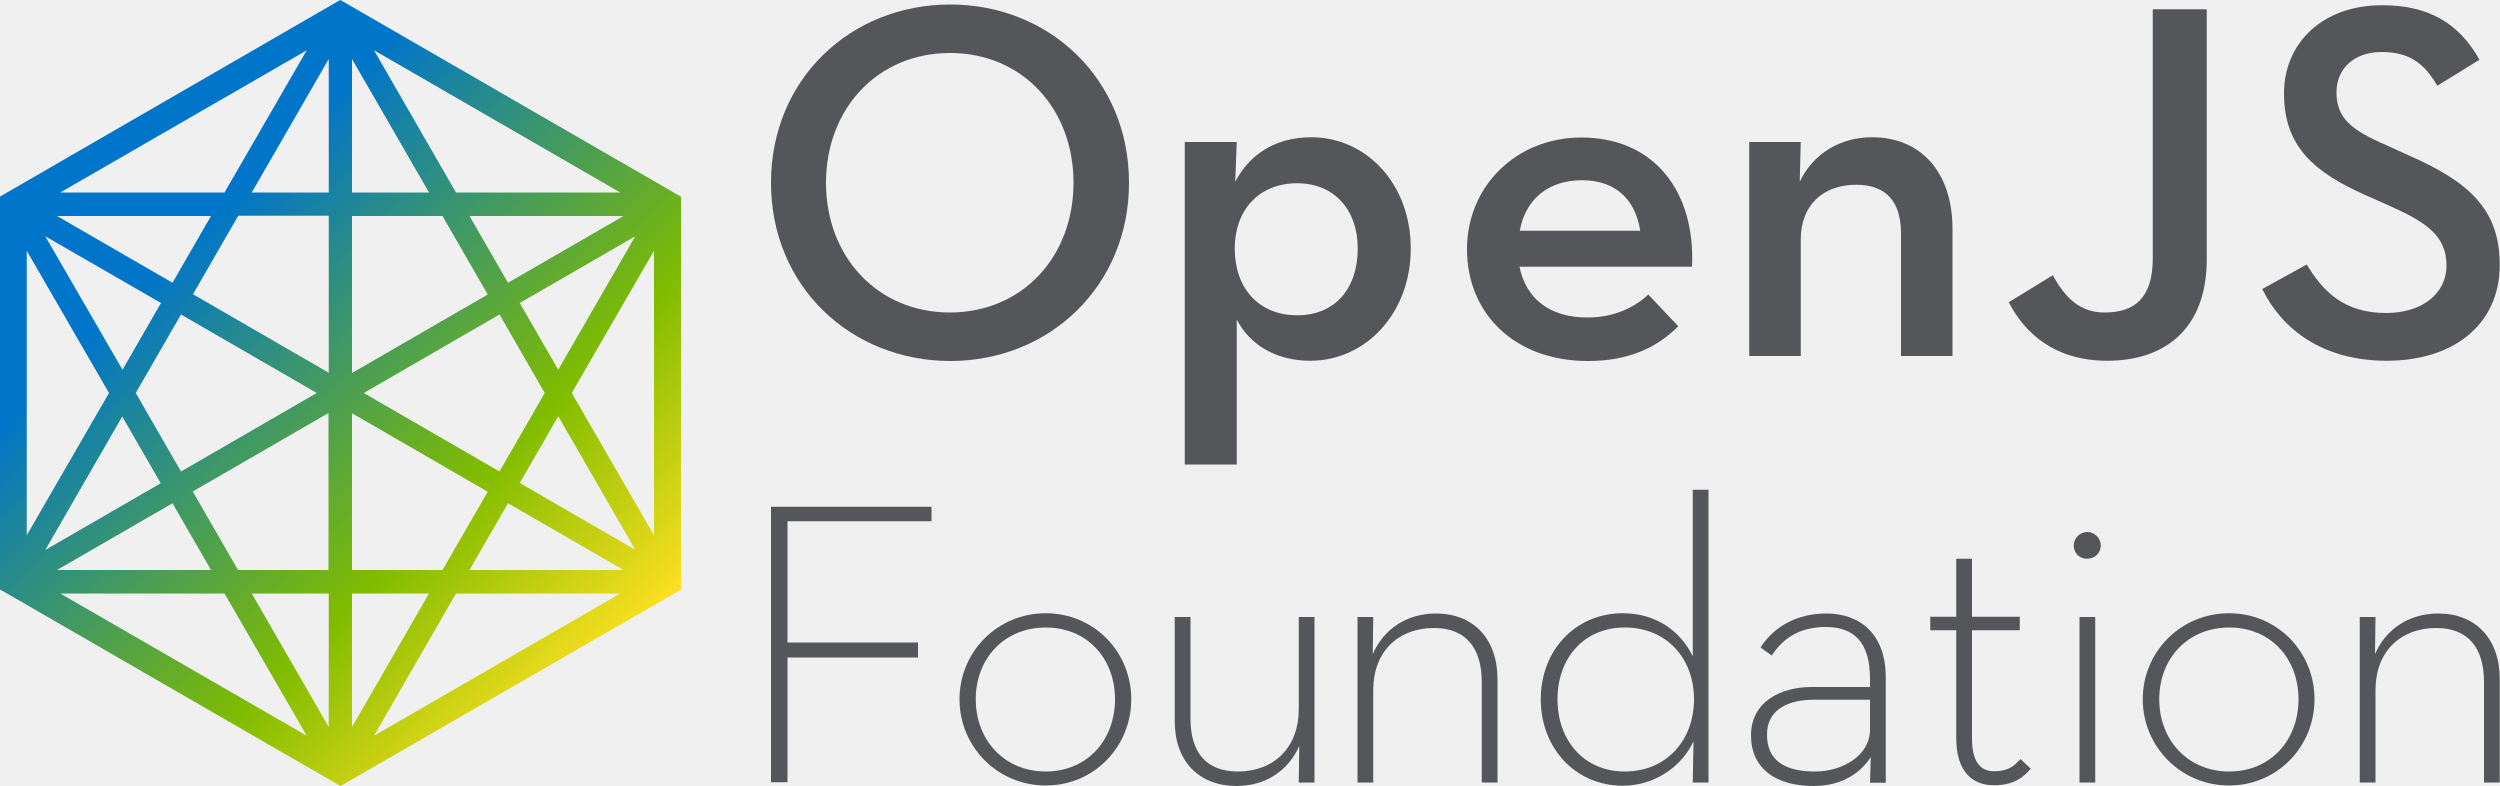
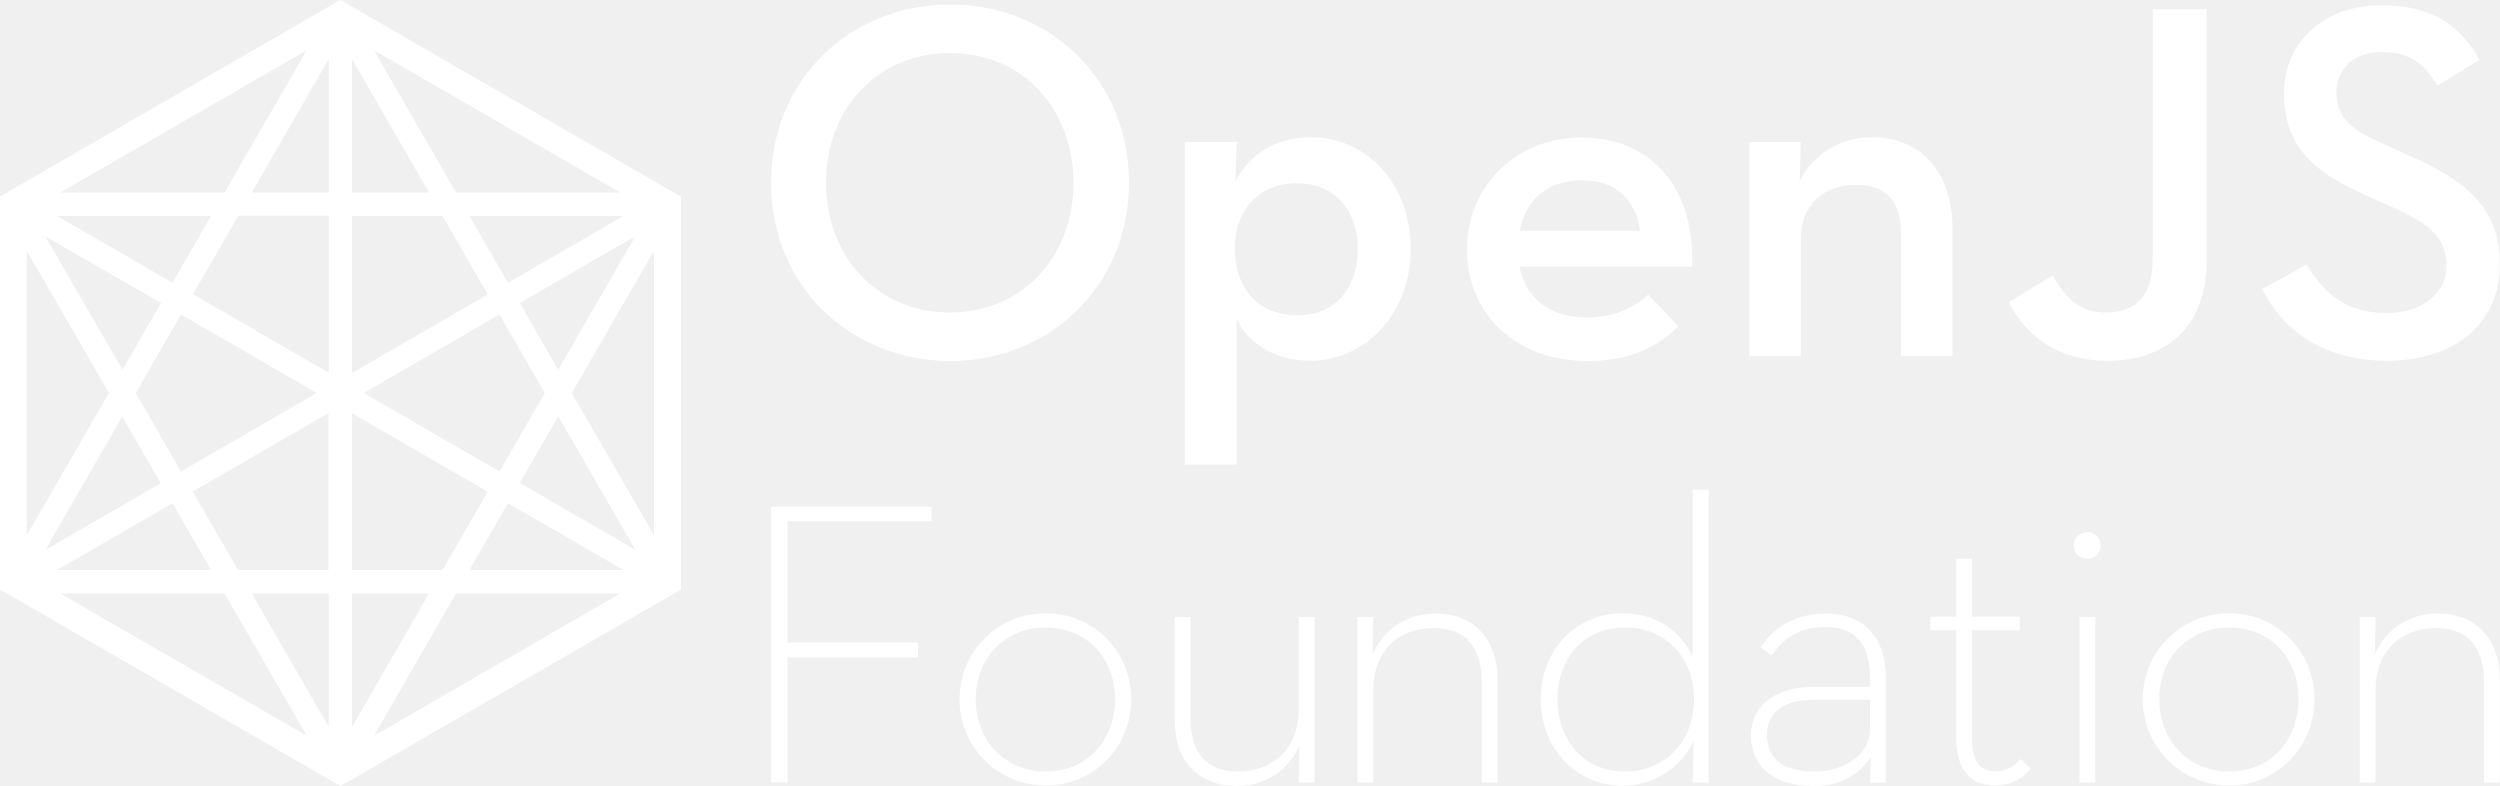
<svg xmlns="http://www.w3.org/2000/svg" version="1.1" id="ARTWORK" x="0px" y="0px" viewBox="0 0 1000 314.4" style="enable-background:new 0 0 1000 314.4;" xml:space="preserve">
  <style type="text/css">
- 	.st0{fill:url(#SVGID_1_);}
- 	.st1{fill:#54565A;}
+ 	.st0{fill:#FFFFFF;}
</style>
  <g>
-     <linearGradient id="SVGID_1_" gradientUnits="userSpaceOnUse" x1="28.765" y1="49.831" x2="243.506" y2="264.571">
-       <stop offset="0.214" style="stop-color:#0075C9" />
-       <stop offset="0.707" style="stop-color:#80BC00" />
-       <stop offset="1" style="stop-color:#FDE021" />
-     </linearGradient>
    <path class="st0" d="M271.4,78.1L137,0.5L136.1,0l-0.9,0.5L1.6,77.7l-0.7,0.4L0,78.6v157.2l0.9,0.5l134.4,77.6l0.9,0.5l0.9-0.5   l132.6-76.5l1.8-1l0.9-0.5V78.6L271.4,78.1z M122.7,20.1L89.8,77H24.1L122.7,20.1z M84.4,86.4L69,113.1L22.8,86.4H84.4z    M72.4,125.8l54.3,31.4l-54.3,31.4l-18.1-31.4L72.4,125.8z M64.4,121.2l-15.4,26.7L18.1,94.5L64.4,121.2z M10.7,100.3l32.9,56.9   l-32.9,56.9V100.3z M48.9,166.6l15.4,26.7l-46.2,26.7L48.9,166.6z M69,201.3L84.4,228H22.8L69,201.3z M24.1,237.4h65.7l32.9,56.9   L24.1,237.4z M131.5,290.8l-30.8-53.4h30.8V290.8z M131.5,228H95.2l-18.1-31.4l54.3-31.4V228z M131.5,149.1l-54.3-31.4l18.1-31.4   h36.2V149.1z M131.5,77h-30.8l30.8-53.4V77z M207.9,121.2l46.2-26.7l-30.8,53.4L207.9,121.2z M217.9,157.2l-18.1,31.4l-54.3-31.4   l54.3-31.4L217.9,157.2z M203.2,113.1l-15.4-26.7h61.6L203.2,113.1z M248.1,77h-65.7l-32.8-56.9L248.1,77z M140.8,23.6L171.6,77   h-30.8V23.6z M140.8,86.4H177l18.1,31.4l-54.3,31.4V86.4z M140.8,165.3l54.3,31.4L177,228h-36.2V165.3z M140.8,237.4h30.8   l-30.8,53.4V237.4z M149.6,294.3l32.8-56.9h65.7L149.6,294.3z M187.8,228l15.4-26.7l46.2,26.7H187.8z M207.9,193.2l15.4-26.7   l30.8,53.4L207.9,193.2z M261.6,214.1l-32.9-56.9l32.9-56.9V214.1z" />
-     <polygon class="st1" points="308.4,202.7 372.6,202.7 372.6,208.5 315,208.5 315,257 367.2,257 367.2,263 315,263 315,312.9    308.4,312.9  " />
-     <path class="st1" d="M383.8,279.7c0-19,15.2-34.4,34.5-34.4c19.3,0,34.2,15.4,34.2,34.4c0,19-14.9,34.5-34.2,34.5   C399,314.2,383.8,298.7,383.8,279.7 M446,279.7c0-16.4-11.2-28.7-27.7-28.7c-16.5,0-28,12.3-28,28.7c0,16.4,11.5,28.9,28,28.9   C434.8,308.6,446,296.1,446,279.7" />
-     <path class="st1" d="M469.9,288.5v-41.7h6.3v40.7c0,13.5,6.3,21.1,19,21.1c14.3,0,24.3-9.6,24.3-24.8v-37h6.3v66.2h-6.3l0.2-14.6   c-4.4,9.9-13.5,16-25.1,16C479.8,314.4,469.9,304.7,469.9,288.5" />
-     <path class="st1" d="M543,246.8h6.3l-0.2,14.8c4.4-10,13.6-16.2,25.3-16.2c14.8,0,24.6,9.9,24.6,26.3v41.3h-6.3v-40.2   c0-13.6-6.3-21.6-19.1-21.6c-14.3,0-24.3,9.4-24.3,24.8v37H543V246.8z" />
-     <path class="st1" d="M616.3,279.7c0-19.5,13.8-34.4,32.8-34.4c13.5,0,23.2,7.3,28,17.2v-66.6h6.3v117.1h-6.3l0.3-16.5   c-4.7,10.2-15.6,17.8-28.4,17.8C630.1,314.2,616.3,299.2,616.3,279.7 M677.6,279.7c0-16.4-11-28.7-27.7-28.7   c-16.4,0-26.9,12.3-26.9,28.7c0,16.4,10.5,28.9,26.9,28.9C666.6,308.6,677.6,296.1,677.6,279.7" />
-     <path class="st1" d="M748,271.4c0-14.9-6.8-20.6-17.7-20.6c-10.1,0-16.9,4.2-21.6,11.4l-4.5-3.2c5.5-8.6,14.9-13.6,26.3-13.6   c13.6,0,23.8,8.3,23.8,25.5v42.2H748l0.3-10.2c-4.2,6.3-11.5,11.5-22.9,11.5c-15.1,0-25-7-25-20.3c0-13.1,11.5-19.3,24.2-19.3H748   V271.4z M725.4,279.9c-10.1,0-18.6,3.9-18.6,13.9c0,10.1,6.6,14.8,19.3,14.8c11,0,21.9-6.5,21.9-16.7v-12H725.4z" />
-     <path class="st1" d="M782.5,295.4v-43.3h-10.4v-5.4h10.4v-23.2h6.3v23.2h19.1v5.4h-19.1v43.1c0,9.7,3.4,13.3,8.9,13.3   c5.8,0,8.1-2.3,10.5-4.9l4.1,3.9c-3.2,3.7-7.1,6.6-14.6,6.6C789.3,314.2,782.5,308.9,782.5,295.4" />
-     <path class="st1" d="M829.5,218.2c0-3.1,2.6-5.4,5.4-5.4c2.8,0,5.4,2.3,5.4,5.4c0,3.2-2.6,5.3-5.4,5.3   C832.1,223.6,829.5,221.5,829.5,218.2 M831.8,246.8h6.3v66.2h-6.3V246.8z" />
-     <path class="st1" d="M857.1,279.7c0-19,15.2-34.4,34.5-34.4c19.3,0,34.2,15.4,34.2,34.4c0,19-14.9,34.5-34.2,34.5   C872.4,314.2,857.1,298.7,857.1,279.7 M919.4,279.7c0-16.4-11.2-28.7-27.7-28.7c-16.5,0-28,12.3-28,28.7c0,16.4,11.5,28.9,28,28.9   C908.2,308.6,919.4,296.1,919.4,279.7" />
-     <path class="st1" d="M943.9,246.8h6.3l-0.2,14.8c4.4-10,13.6-16.2,25.3-16.2c14.8,0,24.6,9.9,24.6,26.3v41.3h-6.3v-40.2   c0-13.6-6.3-21.6-19.1-21.6c-14.3,0-24.3,9.4-24.3,24.8v37h-6.3V246.8z" />
-     <path class="st1" d="M308.4,73.1c0-41.4,31.8-71.3,71.7-71.3c39.6,0,71.5,29.8,71.5,71.3c0,41.4-31.9,71.3-71.5,71.3   C340.2,144.3,308.4,114.5,308.4,73.1 M429.4,73.1c0-29.6-20.4-51.9-49.4-51.9c-29,0-49.6,22.3-49.6,51.9   c0,29.6,20.6,51.9,49.6,51.9C409,124.9,429.4,102.7,429.4,73.1" />
-     <path class="st1" d="M473.9,56.8h20.8l-0.6,15.9c5.5-10.6,15.7-17.8,30.4-17.8c22,0,39.8,18.6,39.8,44.5c0,25.9-18,44.9-40.2,44.9   c-14.3,0-24.5-6.9-29.4-16.5v58h-20.8V56.8z M543.1,99.4c0-15.5-9.4-26.1-24.3-26.1c-15.1,0-24.9,10.6-24.9,26.1   c0,16.1,9.8,26.7,24.9,26.7C533.8,126.2,543.1,115.6,543.1,99.4" />
-     <path class="st1" d="M635,127c11.2,0,19.4-4.5,24.3-9.2l12,12.7c-8,8-19,13.9-36.1,13.9c-29.4,0-48.4-19-48.4-44.7   c0-25.5,20-44.7,45.7-44.7c29.2,0,45.7,21.6,44.3,51.7h-69C610.3,119,619.3,127,635,127 M656.1,92.3c-1.8-11.6-9-20.2-23.3-20.2   c-13.3,0-22.5,7.3-24.9,20.2H656.1z" />
-     <path class="st1" d="M699.7,56.8h20.6l-0.4,15.9c5.3-11.2,16.1-17.8,29-17.8c19,0,32.1,13.5,32.1,36.7v50.8h-20.6V93.3   c0-12.3-5.7-19.4-17.8-19.4c-13.5,0-22.3,8.2-22.3,22v46.5h-20.6V56.8z" />
-     <path class="st1" d="M803.5,120.9l17.6-10.8c4.9,8.8,10.6,14.9,20.8,14.9c11.6,0,19.2-5.5,19.2-21.6V3.7h21.6v100   c0,27.6-16.5,40.6-39.8,40.6C822.3,144.3,810.1,133.7,803.5,120.9" />
-     <path class="st1" d="M904.9,115.6l17.8-9.8c6.5,10.8,14.9,19.4,31.8,19.4c14.1,0,24.1-7.6,24.1-19c0-12-8.2-17.4-23.3-24.1   l-9.2-4.1c-20.2-9-32.5-19.2-32.5-40.6c0-20.6,15.9-35.3,39-35.3C971,2,983.5,9,991.8,23.9l-16.9,10.4   c-5.3-9.2-11.4-13.5-22.3-13.5c-11,0-18,6.7-18,16.1c0,10.4,5.9,15.1,20,21.2l9,4.1c23.7,10.4,36.3,21.4,36.3,43.7   c0,24.3-19,38.4-45.1,38.4C928.5,144.3,912.6,131.3,904.9,115.6" />
+     <polygon class="st0" points="308.4,202.7 372.6,202.7 372.6,208.5 315,208.5 315,257 367.2,257 367.2,263 315,263 315,312.9    308.4,312.9  " />
+     <path class="st0" d="M383.8,279.7c0-19,15.2-34.4,34.5-34.4c19.3,0,34.2,15.4,34.2,34.4c0,19-14.9,34.5-34.2,34.5   C399,314.2,383.8,298.7,383.8,279.7 M446,279.7c0-16.4-11.2-28.7-27.7-28.7c-16.5,0-28,12.3-28,28.7c0,16.4,11.5,28.9,28,28.9   C434.8,308.6,446,296.1,446,279.7" />
+     <path class="st0" d="M469.9,288.5v-41.7h6.3v40.7c0,13.5,6.3,21.1,19,21.1c14.3,0,24.3-9.6,24.3-24.8v-37h6.3v66.2h-6.3l0.2-14.6   c-4.4,9.9-13.5,16-25.1,16C479.8,314.4,469.9,304.7,469.9,288.5" />
+     <path class="st0" d="M543,246.8h6.3l-0.2,14.8c4.4-10,13.6-16.2,25.3-16.2c14.8,0,24.6,9.9,24.6,26.3v41.3h-6.3v-40.2   c0-13.6-6.3-21.6-19.1-21.6c-14.3,0-24.3,9.4-24.3,24.8v37H543V246.8z" />
+     <path class="st0" d="M616.3,279.7c0-19.5,13.8-34.4,32.8-34.4c13.5,0,23.2,7.3,28,17.2v-66.6h6.3v117.1h-6.3l0.3-16.5   c-4.7,10.2-15.6,17.8-28.4,17.8C630.1,314.2,616.3,299.2,616.3,279.7 M677.6,279.7c0-16.4-11-28.7-27.7-28.7   c-16.4,0-26.9,12.3-26.9,28.7c0,16.4,10.5,28.9,26.9,28.9C666.6,308.6,677.6,296.1,677.6,279.7" />
+     <path class="st0" d="M748,271.4c0-14.9-6.8-20.6-17.7-20.6c-10.1,0-16.9,4.2-21.6,11.4l-4.5-3.2c5.5-8.6,14.9-13.6,26.3-13.6   c13.6,0,23.8,8.3,23.8,25.5v42.2H748l0.3-10.2c-4.2,6.3-11.5,11.5-22.9,11.5c-15.1,0-25-7-25-20.3c0-13.1,11.5-19.3,24.2-19.3H748   V271.4z M725.4,279.9c-10.1,0-18.6,3.9-18.6,13.9c0,10.1,6.6,14.8,19.3,14.8c11,0,21.9-6.5,21.9-16.7v-12H725.4z" />
+     <path class="st0" d="M782.5,295.4v-43.3h-10.4v-5.4h10.4v-23.2h6.3v23.2h19.1v5.4h-19.1v43.1c0,9.7,3.4,13.3,8.9,13.3   c5.8,0,8.1-2.3,10.5-4.9l4.1,3.9c-3.2,3.7-7.1,6.6-14.6,6.6C789.3,314.2,782.5,308.9,782.5,295.4" />
+     <path class="st0" d="M829.5,218.2c0-3.1,2.6-5.4,5.4-5.4c2.8,0,5.4,2.3,5.4,5.4c0,3.2-2.6,5.3-5.4,5.3   C832.1,223.6,829.5,221.5,829.5,218.2 M831.8,246.8h6.3v66.2h-6.3V246.8z" />
+     <path class="st0" d="M857.1,279.7c0-19,15.2-34.4,34.5-34.4c19.3,0,34.2,15.4,34.2,34.4c0,19-14.9,34.5-34.2,34.5   C872.4,314.2,857.1,298.7,857.1,279.7 M919.4,279.7c0-16.4-11.2-28.7-27.7-28.7c-16.5,0-28,12.3-28,28.7c0,16.4,11.5,28.9,28,28.9   C908.2,308.6,919.4,296.1,919.4,279.7" />
+     <path class="st0" d="M943.9,246.8h6.3l-0.2,14.8c4.4-10,13.6-16.2,25.3-16.2c14.8,0,24.6,9.9,24.6,26.3v41.3h-6.3v-40.2   c0-13.6-6.3-21.6-19.1-21.6c-14.3,0-24.3,9.4-24.3,24.8v37h-6.3V246.8z" />
+     <path class="st0" d="M308.4,73.1c0-41.4,31.8-71.3,71.7-71.3c39.6,0,71.5,29.8,71.5,71.3c0,41.4-31.9,71.3-71.5,71.3   C340.2,144.3,308.4,114.5,308.4,73.1 M429.4,73.1c0-29.6-20.4-51.9-49.4-51.9c-29,0-49.6,22.3-49.6,51.9   c0,29.6,20.6,51.9,49.6,51.9C409,124.9,429.4,102.7,429.4,73.1" />
+     <path class="st0" d="M473.9,56.8h20.8l-0.6,15.9c5.5-10.6,15.7-17.8,30.4-17.8c22,0,39.8,18.6,39.8,44.5c0,25.9-18,44.9-40.2,44.9   c-14.3,0-24.5-6.9-29.4-16.5v58h-20.8V56.8z M543.1,99.4c0-15.5-9.4-26.1-24.3-26.1c-15.1,0-24.9,10.6-24.9,26.1   c0,16.1,9.8,26.7,24.9,26.7C533.8,126.2,543.1,115.6,543.1,99.4" />
+     <path class="st0" d="M635,127c11.2,0,19.4-4.5,24.3-9.2l12,12.7c-8,8-19,13.9-36.1,13.9c-29.4,0-48.4-19-48.4-44.7   c0-25.5,20-44.7,45.7-44.7c29.2,0,45.7,21.6,44.3,51.7h-69C610.3,119,619.3,127,635,127 M656.1,92.3c-1.8-11.6-9-20.2-23.3-20.2   c-13.3,0-22.5,7.3-24.9,20.2H656.1z" />
+     <path class="st0" d="M699.7,56.8h20.6l-0.4,15.9c5.3-11.2,16.1-17.8,29-17.8c19,0,32.1,13.5,32.1,36.7v50.8h-20.6V93.3   c0-12.3-5.7-19.4-17.8-19.4c-13.5,0-22.3,8.2-22.3,22v46.5h-20.6V56.8z" />
+     <path class="st0" d="M803.5,120.9l17.6-10.8c4.9,8.8,10.6,14.9,20.8,14.9c11.6,0,19.2-5.5,19.2-21.6V3.7h21.6v100   c0,27.6-16.5,40.6-39.8,40.6C822.3,144.3,810.1,133.7,803.5,120.9" />
+     <path class="st0" d="M904.9,115.6l17.8-9.8c6.5,10.8,14.9,19.4,31.8,19.4c14.1,0,24.1-7.6,24.1-19c0-12-8.2-17.4-23.3-24.1   l-9.2-4.1c-20.2-9-32.5-19.2-32.5-40.6c0-20.6,15.9-35.3,39-35.3C971,2,983.5,9,991.8,23.9l-16.9,10.4   c-5.3-9.2-11.4-13.5-22.3-13.5c-11,0-18,6.7-18,16.1c0,10.4,5.9,15.1,20,21.2l9,4.1c23.7,10.4,36.3,21.4,36.3,43.7   c0,24.3-19,38.4-45.1,38.4C928.5,144.3,912.6,131.3,904.9,115.6" />
  </g>
</svg>
